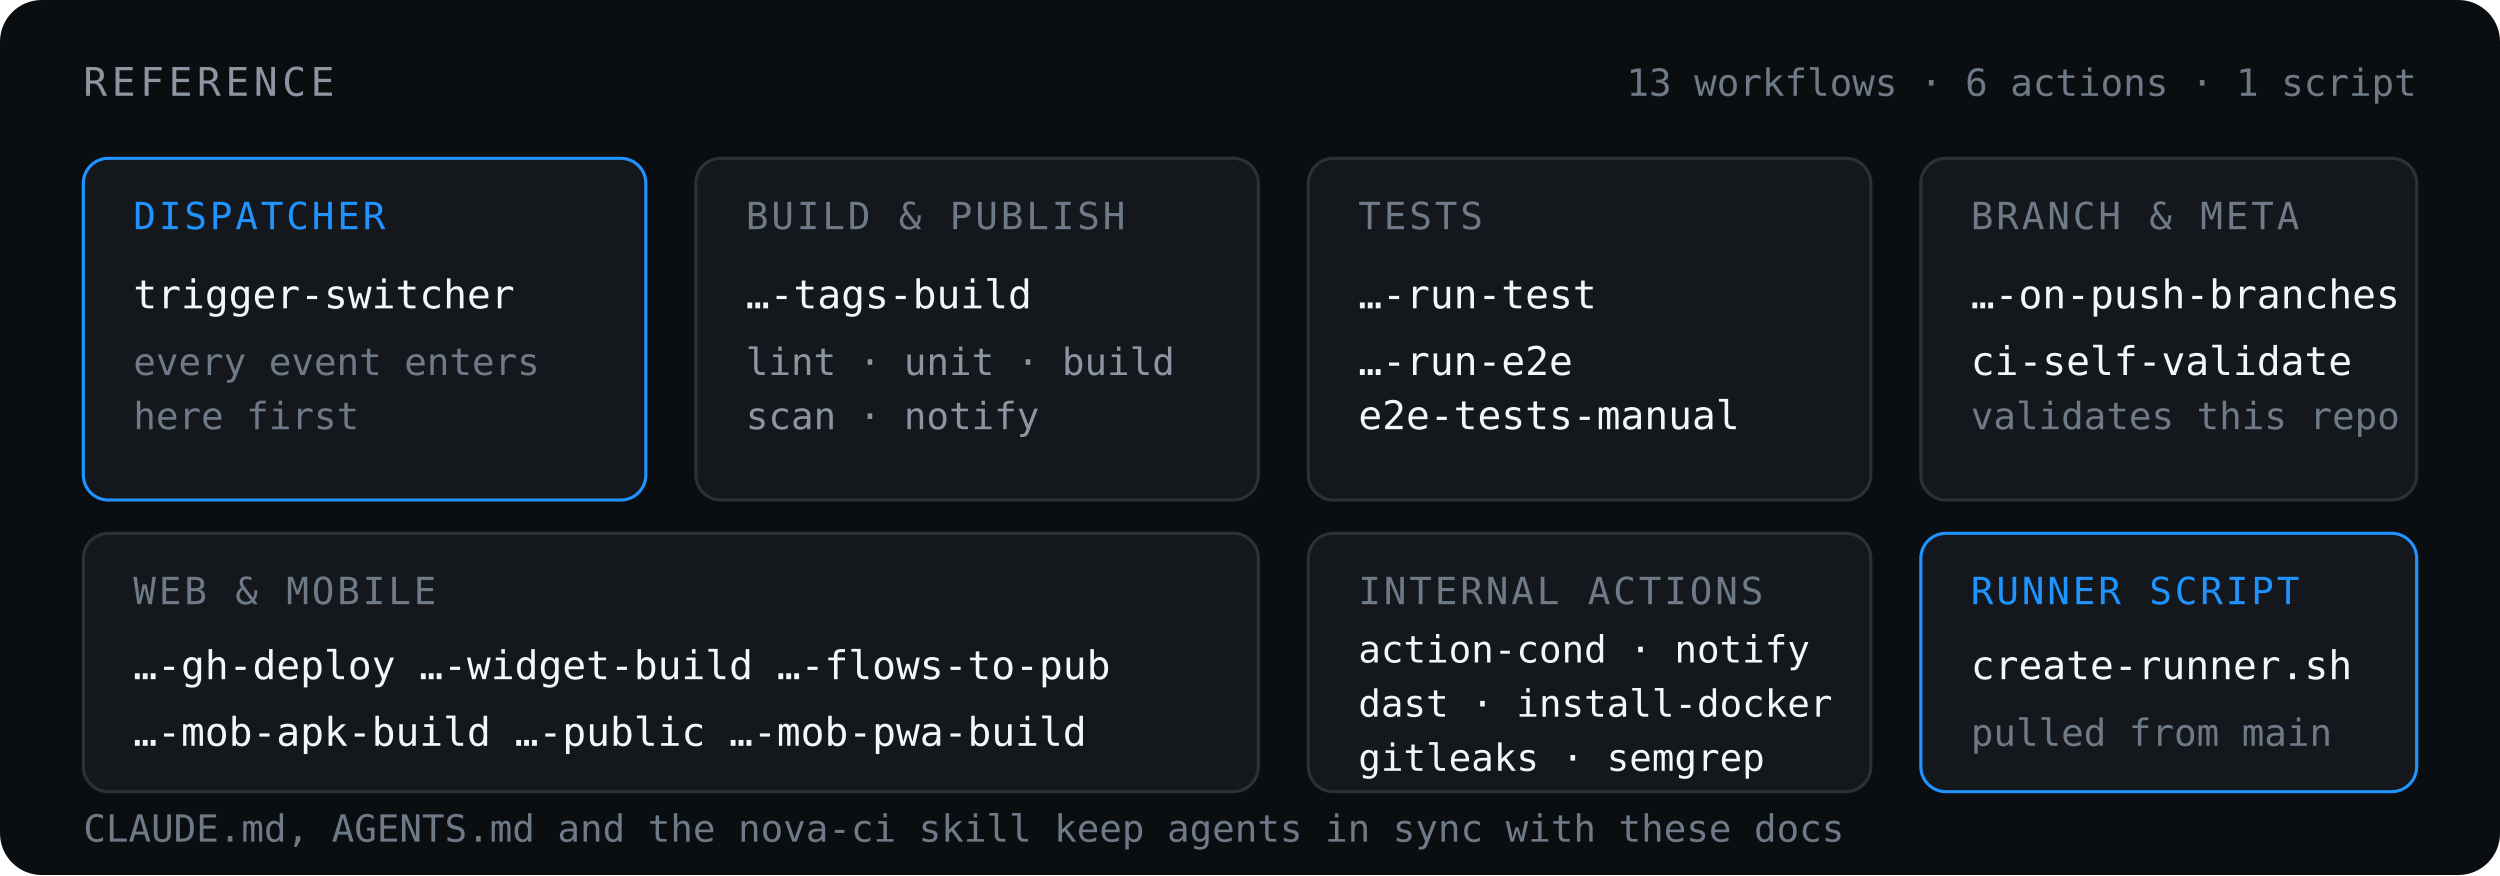
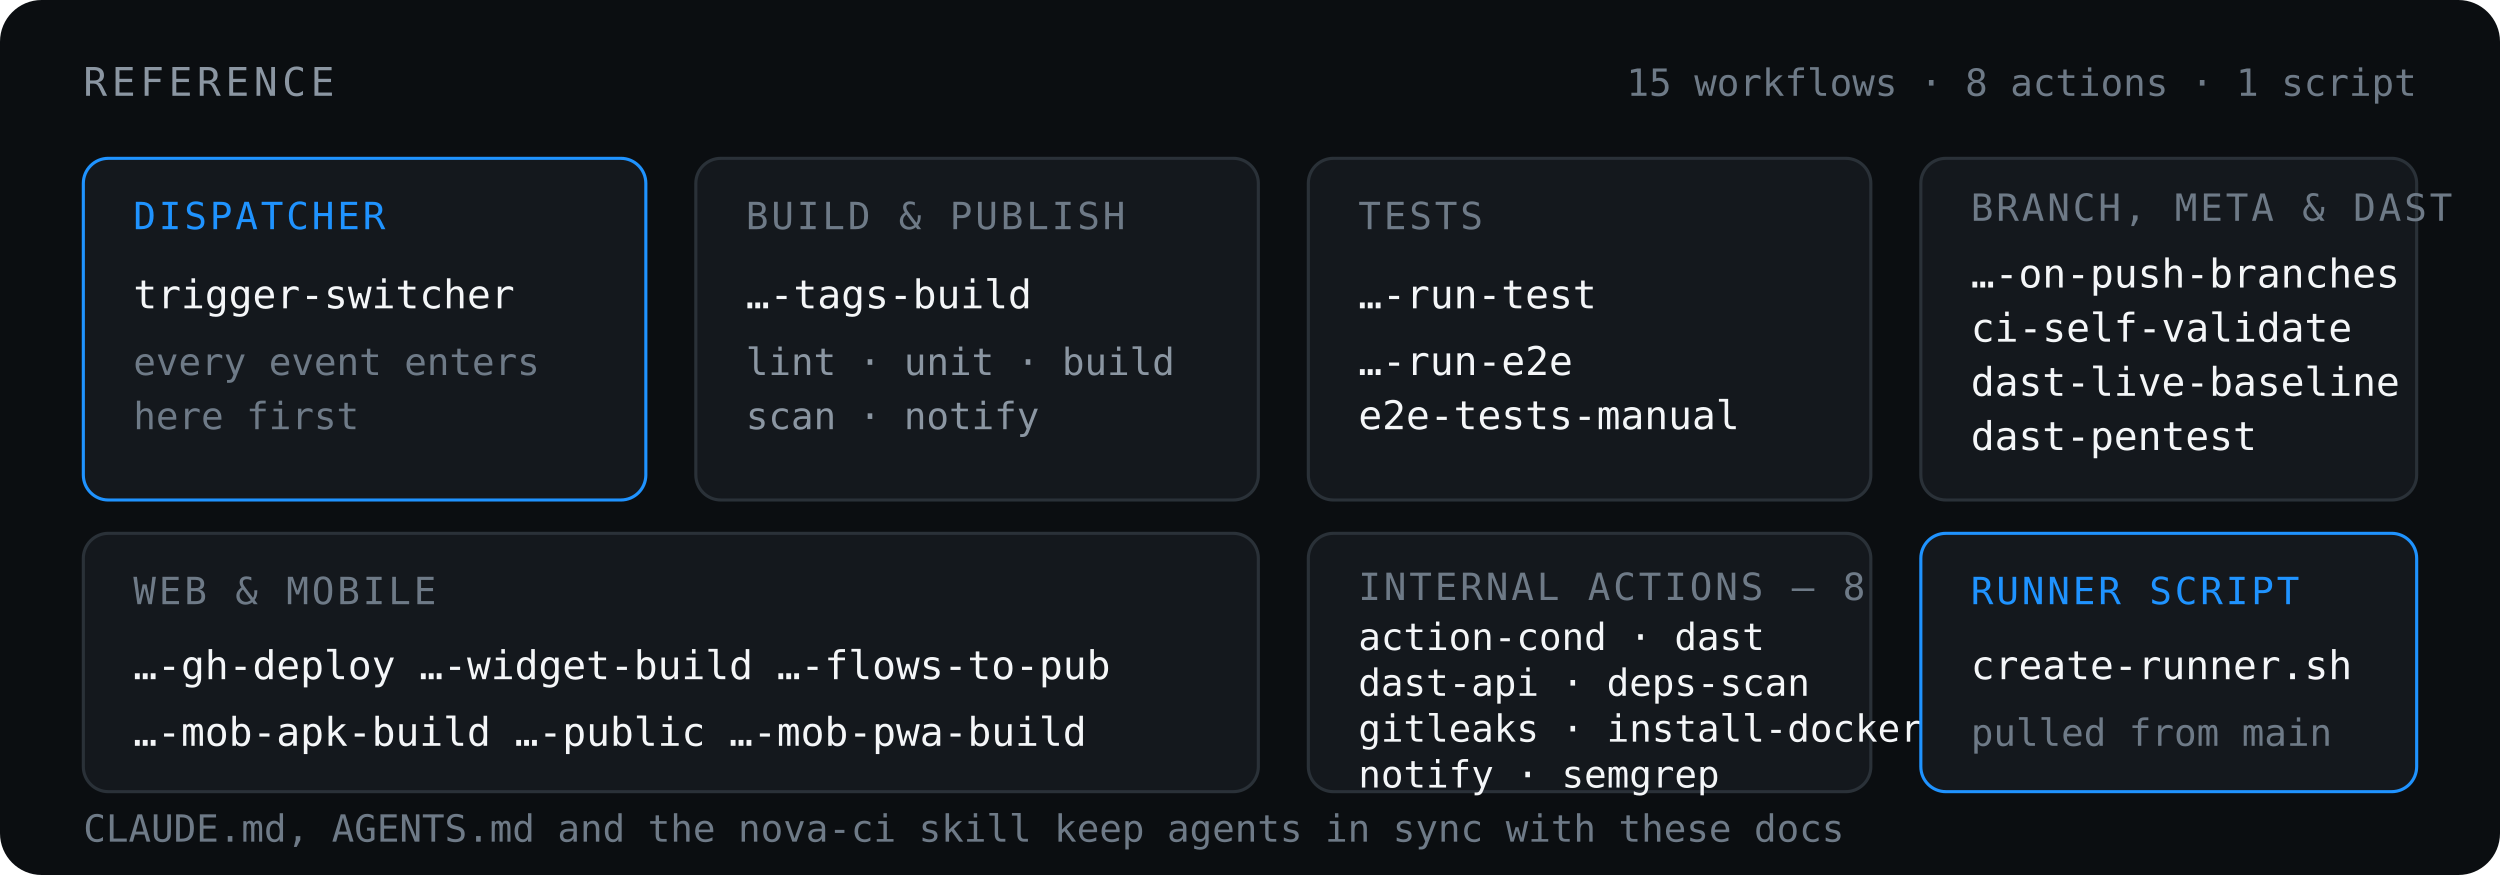
<svg xmlns="http://www.w3.org/2000/svg" width="1200" height="420" viewBox="0 0 1200 420" role="img" aria-labelledby="rfTitle rfDesc">
  <rect width="1200" height="420" rx="20" fill="#0B0E11" />
  <text x="40" y="46" font-family="ui-monospace,SFMono-Regular,Menlo,monospace" font-size="19" letter-spacing="2.2" fill="#8B96A2">REFERENCE</text>
-   <text x="1160" y="46" text-anchor="end" font-family="ui-monospace,SFMono-Regular,Menlo,monospace" font-size="18" fill="#6E7A87">13 workflows · 6 actions · 1 script</text>
+   <text x="1160" y="46" text-anchor="end" font-family="ui-monospace,SFMono-Regular,Menlo,monospace" font-size="18" fill="#6E7A87">15 workflows · 8 actions · 1 script</text>
  <g font-family="ui-monospace,SFMono-Regular,Menlo,monospace">
    <rect x="40" y="76" width="270" height="164" rx="12" fill="#14181D" stroke="#1F93FF" stroke-width="1.5" />
    <text x="64" y="110" font-size="18" letter-spacing="1.4" fill="#1F93FF">DISPATCHER</text>
    <text x="64" y="148" font-size="19" fill="#F4F6F8">trigger-switcher</text>
    <text x="64" y="180" font-size="18" fill="#6E7A87">every event enters</text>
    <text x="64" y="206" font-size="18" fill="#6E7A87">here first</text>
    <rect x="334" y="76" width="270" height="164" rx="12" fill="#14181D" stroke="#2A3138" stroke-width="1.5" />
    <text x="358" y="110" font-size="18" letter-spacing="1.4" fill="#6E7A87">BUILD &amp; PUBLISH</text>
    <text x="358" y="148" font-size="19" fill="#F4F6F8">…-tags-build</text>
    <text x="358" y="180" font-size="18" fill="#8B96A2">lint · unit · build</text>
    <text x="358" y="206" font-size="18" fill="#8B96A2">scan · notify</text>
    <rect x="628" y="76" width="270" height="164" rx="12" fill="#14181D" stroke="#2A3138" stroke-width="1.5" />
    <text x="652" y="110" font-size="18" letter-spacing="1.4" fill="#6E7A87">TESTS</text>
    <text x="652" y="148" font-size="19" fill="#F4F6F8">…-run-test</text>
    <text x="652" y="180" font-size="19" fill="#F4F6F8">…-run-e2e</text>
    <text x="652" y="206" font-size="19" fill="#F4F6F8">e2e-tests-manual</text>
    <rect x="922" y="76" width="238" height="164" rx="12" fill="#14181D" stroke="#2A3138" stroke-width="1.5" />
-     <text x="946" y="110" font-size="18" letter-spacing="1.4" fill="#6E7A87">BRANCH &amp; META</text>
-     <text x="946" y="148" font-size="19" fill="#F4F6F8">…-on-push-branches</text>
-     <text x="946" y="180" font-size="19" fill="#F4F6F8">ci-self-validate</text>
-     <text x="946" y="206" font-size="18" fill="#6E7A87">validates this repo</text>
+     <text x="946" y="106" font-size="18" letter-spacing="1.4" fill="#6E7A87">BRANCH, META &amp; DAST</text>
+     <text x="946" y="138" font-size="19" fill="#F4F6F8">…-on-push-branches</text>
+     <text x="946" y="164" font-size="19" fill="#F4F6F8">ci-self-validate</text>
+     <text x="946" y="190" font-size="19" fill="#F4F6F8">dast-live-baseline</text>
+     <text x="946" y="216" font-size="19" fill="#F4F6F8">dast-pentest</text>
    <rect x="40" y="256" width="564" height="124" rx="12" fill="#14181D" stroke="#2A3138" stroke-width="1.5" />
    <text x="64" y="290" font-size="18" letter-spacing="1.4" fill="#6E7A87">WEB &amp; MOBILE</text>
    <text x="64" y="326" font-size="19" fill="#F4F6F8">…-gh-deploy   …-widget-build   …-flows-to-pub</text>
    <text x="64" y="358" font-size="19" fill="#F4F6F8">…-mob-apk-build   …-public   …-mob-pwa-build</text>
    <rect x="628" y="256" width="270" height="124" rx="12" fill="#14181D" stroke="#2A3138" stroke-width="1.5" />
-     <text x="652" y="290" font-size="18" letter-spacing="1.4" fill="#6E7A87">INTERNAL ACTIONS</text>
-     <text x="652" y="318" font-size="18" fill="#F4F6F8">action-cond · notify</text>
-     <text x="652" y="344" font-size="18" fill="#F4F6F8">dast · install-docker</text>
-     <text x="652" y="370" font-size="18" fill="#F4F6F8">gitleaks · semgrep</text>
+     <text x="652" y="288" font-size="18" letter-spacing="1.4" fill="#6E7A87">INTERNAL ACTIONS — 8</text>
+     <text x="652" y="312" font-size="18" fill="#F4F6F8">action-cond · dast</text>
+     <text x="652" y="334" font-size="18" fill="#F4F6F8">dast-api · deps-scan</text>
+     <text x="652" y="356" font-size="18" fill="#F4F6F8">gitleaks · install-docker</text>
+     <text x="652" y="378" font-size="18" fill="#F4F6F8">notify · semgrep</text>
    <rect x="922" y="256" width="238" height="124" rx="12" fill="#14181D" stroke="#1F93FF" stroke-width="1.5" />
    <text x="946" y="290" font-size="18" letter-spacing="1.4" fill="#1F93FF">RUNNER SCRIPT</text>
    <text x="946" y="326" font-size="19" fill="#F4F6F8">create-runner.sh</text>
    <text x="946" y="358" font-size="18" fill="#6E7A87">pulled from main</text>
  </g>
  <text x="40" y="404" font-family="ui-monospace,SFMono-Regular,Menlo,monospace" font-size="18" fill="#6E7A87">CLAUDE.md, AGENTS.md and the nova-ci skill keep agents in sync with these docs</text>
</svg>
